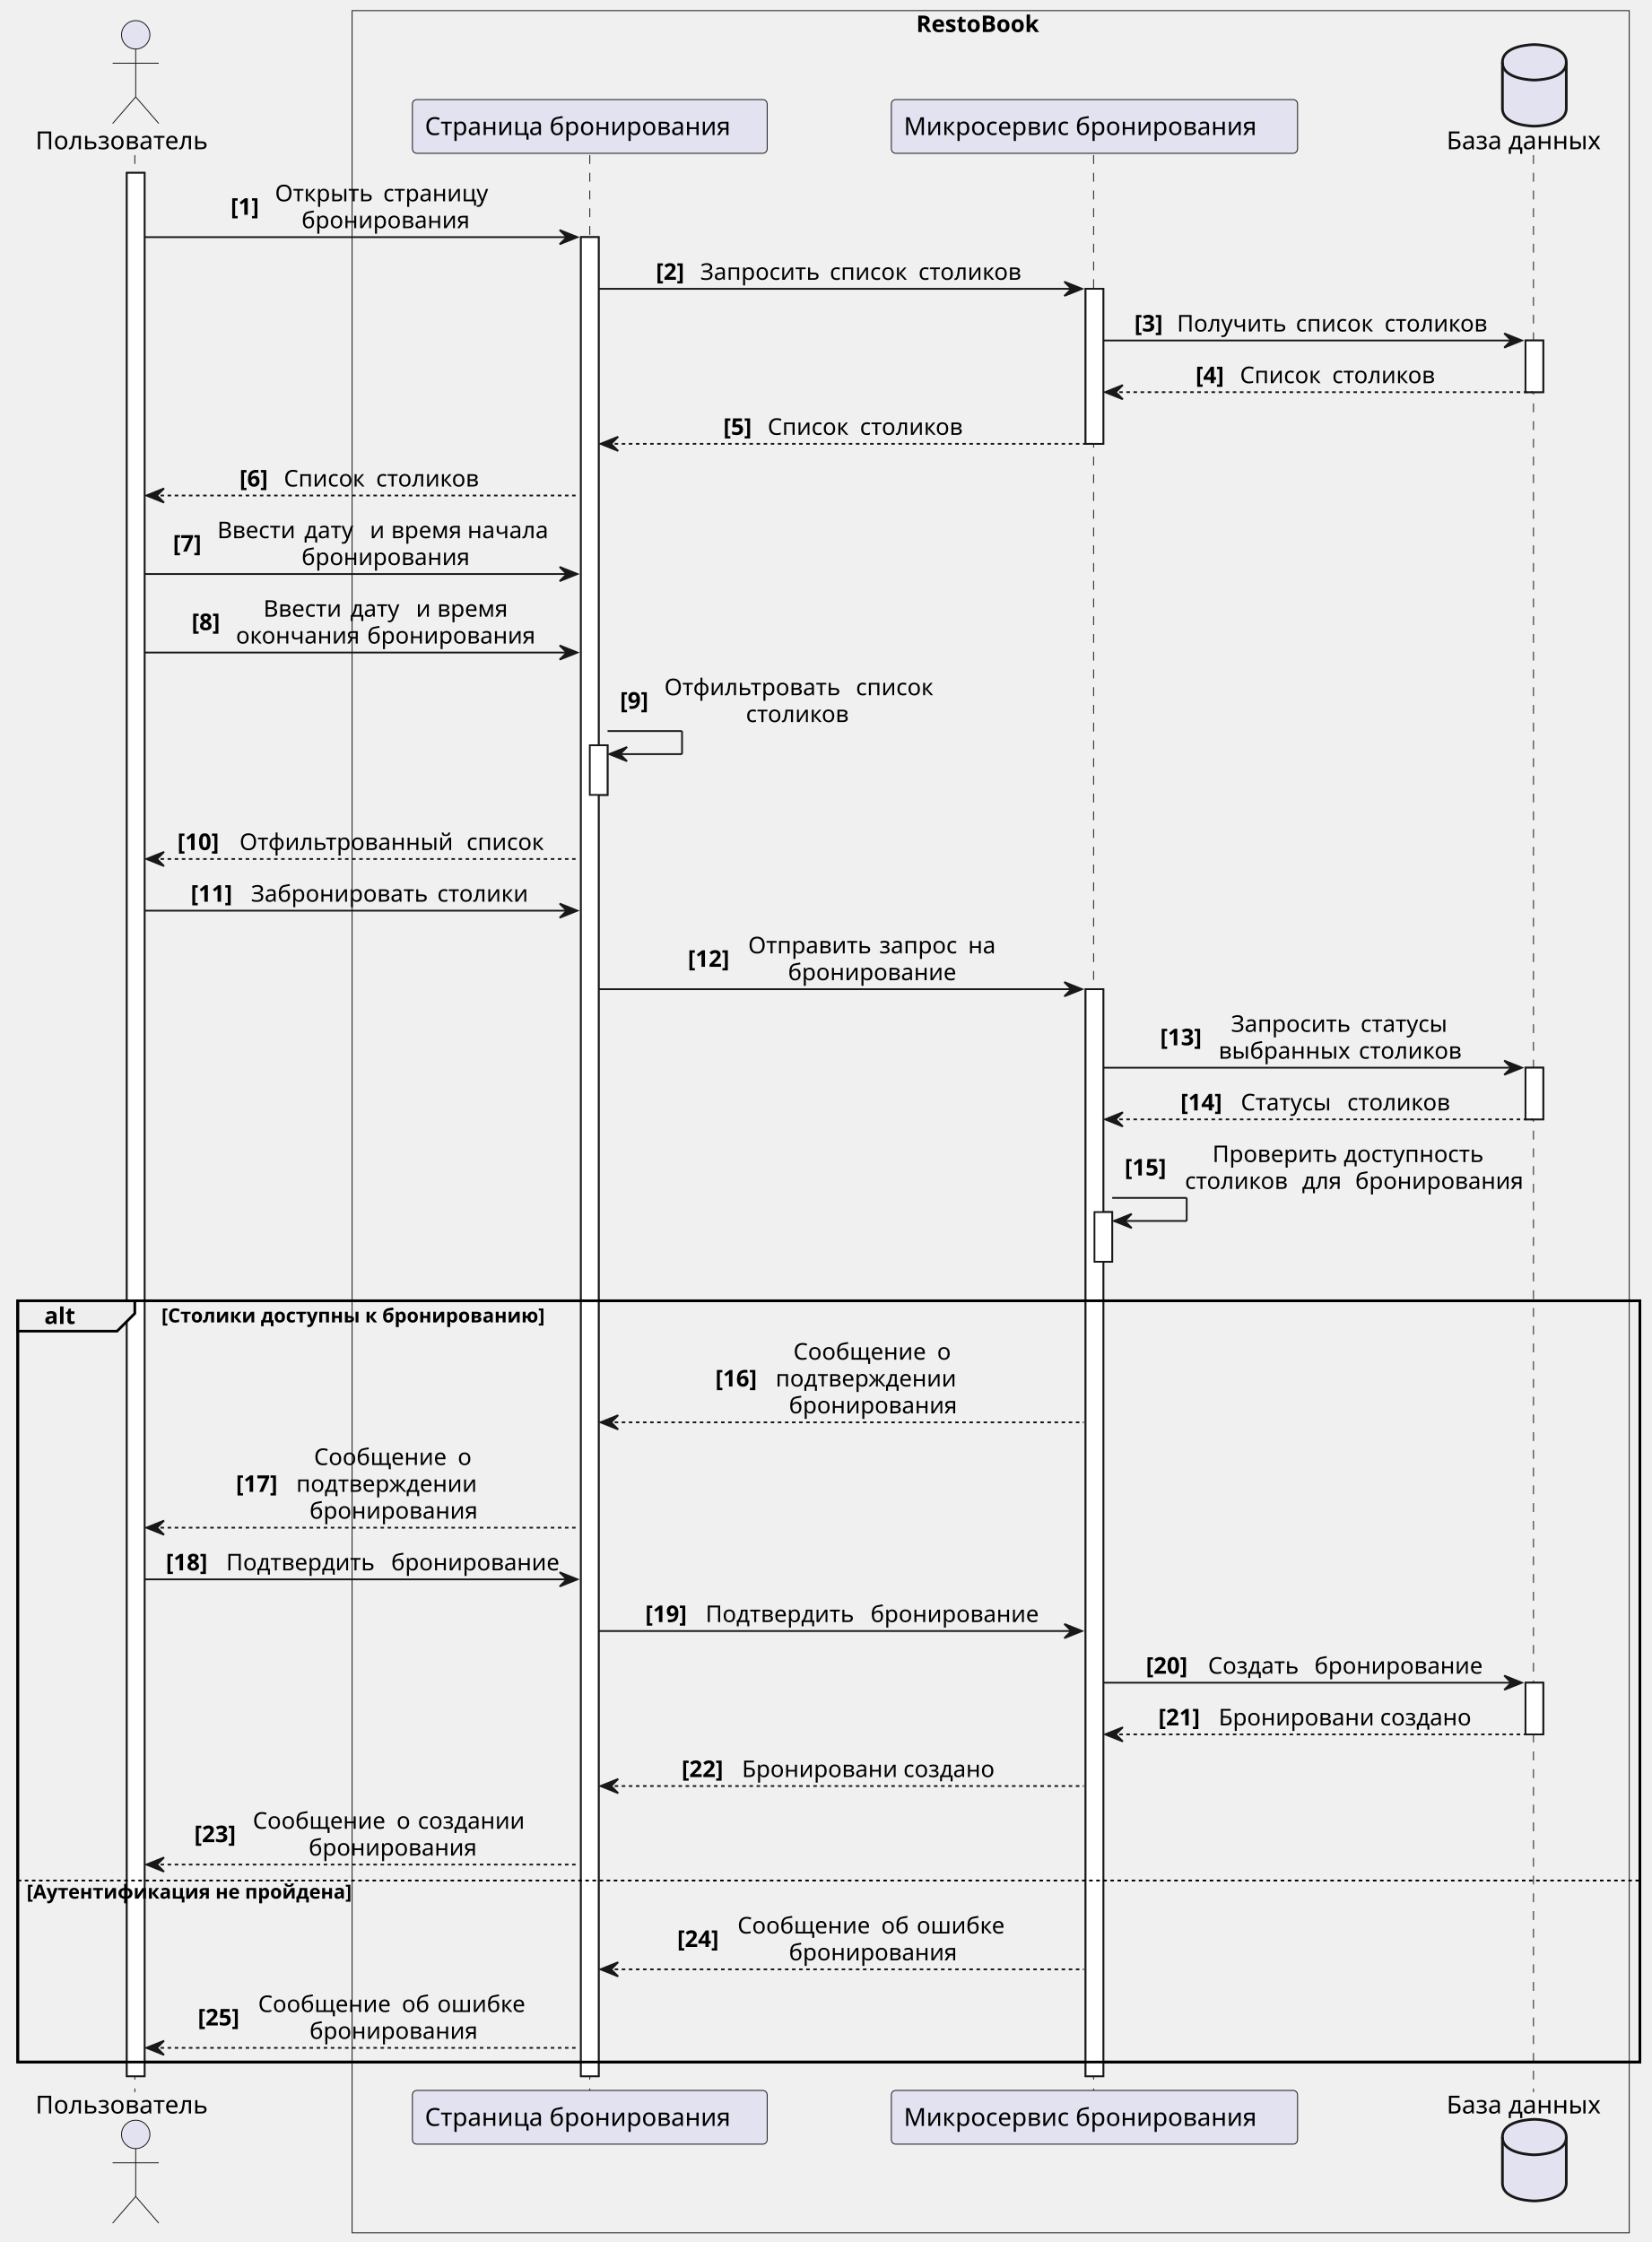
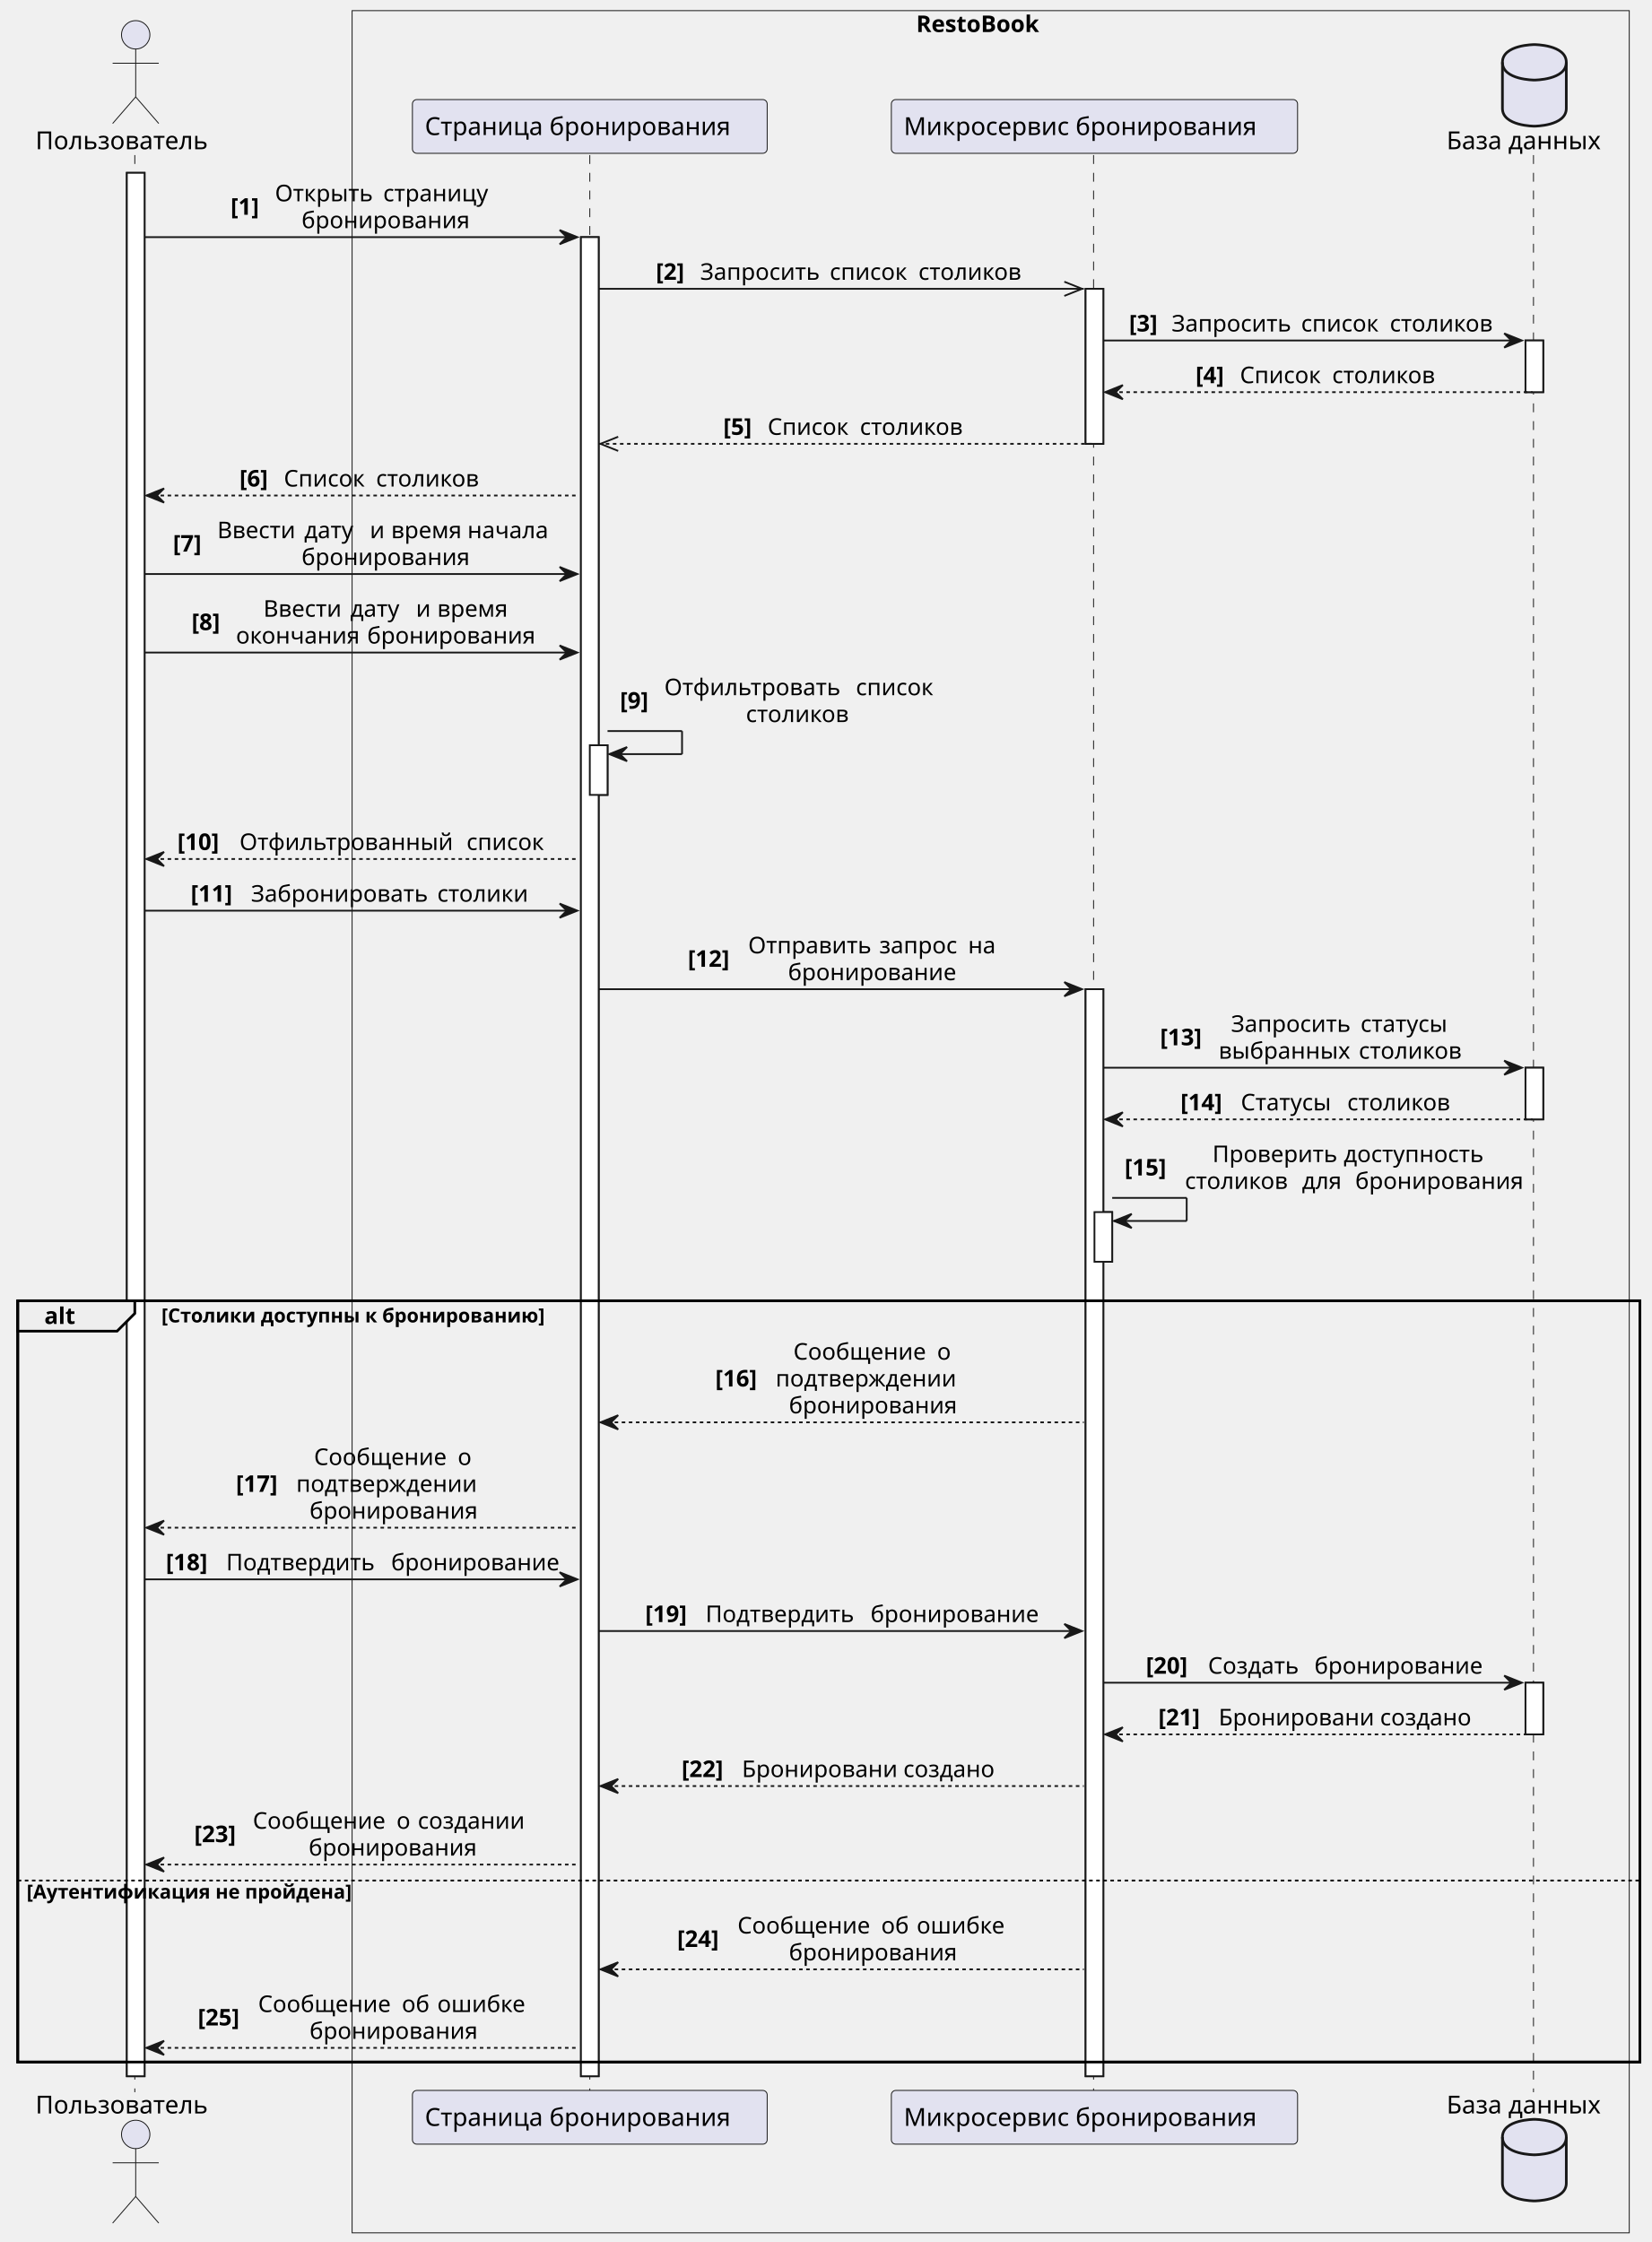
<svg xmlns="http://www.w3.org/2000/svg" contentStyleType="text/css" height="1264px" preserveAspectRatio="none" style="width:931px;height:1264px;background:#FFFFFF;" version="1.1" viewBox="0 0 931 1264" width="931px" zoomAndPan="magnify">
  <defs />
  <g>
    <rect fill="none" height="1252.844" style="stroke:#181818;stroke-width:0.5;" width="720" x="198.5" y="6" />
    <text fill="#000000" font-family="sans-serif" font-size="13" font-weight="bold" lengthAdjust="spacing" textLength="84" x="516.5" y="18.067">RestoBook</text>
    <rect fill="#FFFFFF" height="1073.117" style="stroke:#181818;stroke-width:1.0;" width="10" x="71.5" y="97.43" />
    <rect fill="#FFFFFF" height="1036.852" style="stroke:#181818;stroke-width:1.0;" width="10" x="327.5" y="133.695" />
    <rect fill="#FFFFFF" height="28" style="stroke:#181818;stroke-width:1.0;" width="10" x="332.5" y="420.156" />
    <rect fill="#FFFFFF" height="87.398" style="stroke:#181818;stroke-width:1.0;" width="10" x="612" y="162.828" />
    <rect fill="#FFFFFF" height="612.859" style="stroke:#181818;stroke-width:1.0;" width="10" x="612" y="557.688" />
    <rect fill="#FFFFFF" height="28" style="stroke:#181818;stroke-width:1.0;" width="10" x="617" y="683.352" />
    <rect fill="#FFFFFF" height="29.133" style="stroke:#181818;stroke-width:1.0;" width="10" x="860" y="191.961" />
    <rect fill="#FFFFFF" height="29.133" style="stroke:#181818;stroke-width:1.0;" width="10" x="860" y="601.953" />
    <rect fill="#FFFFFF" height="29.133" style="stroke:#181818;stroke-width:1.0;" width="10" x="860" y="948.68" />
    <rect fill="none" height="429.195" style="stroke:#000000;stroke-width:1.5;" width="914.5" x="10" y="733.352" />
    <line style="stroke:#181818;stroke-width:0.5;stroke-dasharray:5.0,5.0;" x1="76" x2="76" y1="87.43" y2="1179.547" />
    <line style="stroke:#181818;stroke-width:0.5;stroke-dasharray:5.0,5.0;" x1="332.5" x2="332.5" y1="87.43" y2="1179.547" />
    <line style="stroke:#181818;stroke-width:0.5;stroke-dasharray:5.0,5.0;" x1="616.5" x2="616.5" y1="87.43" y2="1179.547" />
    <line style="stroke:#181818;stroke-width:0.5;stroke-dasharray:5.0,5.0;" x1="864.5" x2="864.5" y1="87.43" y2="1179.547" />
    <text fill="#000000" font-family="sans-serif" font-size="14" lengthAdjust="spacing" textLength="107" x="20" y="84.128">Пользователь</text>
    <ellipse cx="76.5" cy="19.633" fill="#E2E2F0" rx="8" ry="8" style="stroke:#181818;stroke-width:0.5;" />
    <path d="M76.5,27.633 L76.5,54.633 M63.5,35.633 L89.5,35.633 M76.5,54.633 L63.5,69.633 M76.5,54.633 L89.5,69.633 " fill="none" style="stroke:#181818;stroke-width:0.5;" />
    <text fill="#000000" font-family="sans-serif" font-size="14" lengthAdjust="spacing" textLength="107" x="20" y="1191.542">Пользователь</text>
    <ellipse cx="76.5" cy="1203.344" fill="#E2E2F0" rx="8" ry="8" style="stroke:#181818;stroke-width:0.5;" />
    <path d="M76.5,1211.344 L76.5,1238.344 M63.5,1219.344 L89.5,1219.344 M76.5,1238.344 L63.5,1253.344 M76.5,1238.344 L89.5,1253.344 " fill="none" style="stroke:#181818;stroke-width:0.5;" />
    <rect fill="#E2E2F0" height="30.297" rx="2.5" ry="2.5" style="stroke:#181818;stroke-width:0.5;" width="200" x="232.5" y="56.133" />
    <text fill="#000000" font-family="sans-serif" font-size="14" lengthAdjust="spacing" textLength="186" x="239.5" y="76.128">Страница бронирования</text>
    <rect fill="#E2E2F0" height="30.297" rx="2.5" ry="2.5" style="stroke:#181818;stroke-width:0.5;" width="200" x="232.5" y="1178.547" />
    <text fill="#000000" font-family="sans-serif" font-size="14" lengthAdjust="spacing" textLength="186" x="239.5" y="1198.542">Страница бронирования</text>
    <rect fill="#E2E2F0" height="30.297" rx="2.5" ry="2.5" style="stroke:#181818;stroke-width:0.5;" width="229" x="502.5" y="56.133" />
    <text fill="#000000" font-family="sans-serif" font-size="14" lengthAdjust="spacing" textLength="215" x="509.5" y="76.128">Микросервис бронирования</text>
    <rect fill="#E2E2F0" height="30.297" rx="2.5" ry="2.5" style="stroke:#181818;stroke-width:0.5;" width="229" x="502.5" y="1178.547" />
    <text fill="#000000" font-family="sans-serif" font-size="14" lengthAdjust="spacing" textLength="215" x="509.5" y="1198.542">Микросервис бронирования</text>
    <text fill="#000000" font-family="sans-serif" font-size="14" lengthAdjust="spacing" textLength="93" x="815.5" y="84.128">База данных</text>
    <path d="M847,35.133 C847,25.133 865,25.133 865,25.133 C865,25.133 883,25.133 883,35.133 L883,61.133 C883,71.133 865,71.133 865,71.133 C865,71.133 847,71.133 847,61.133 L847,35.133 " fill="#E2E2F0" style="stroke:#181818;stroke-width:1.5;" />
    <path d="M847,35.133 C847,45.133 865,45.133 865,45.133 C865,45.133 883,45.133 883,35.133 " fill="none" style="stroke:#181818;stroke-width:1.5;" />
    <text fill="#000000" font-family="sans-serif" font-size="14" lengthAdjust="spacing" textLength="93" x="815.5" y="1191.542">База данных</text>
    <path d="M847,1204.844 C847,1194.844 865,1194.844 865,1194.844 C865,1194.844 883,1194.844 883,1204.844 L883,1230.844 C883,1240.844 865,1240.844 865,1240.844 C865,1240.844 847,1240.844 847,1230.844 L847,1204.844 " fill="#E2E2F0" style="stroke:#181818;stroke-width:1.5;" />
    <path d="M847,1204.844 C847,1214.844 865,1214.844 865,1214.844 C865,1214.844 883,1214.844 883,1204.844 " fill="none" style="stroke:#181818;stroke-width:1.5;" />
    <rect fill="#FFFFFF" height="1073.117" style="stroke:#181818;stroke-width:1.0;" width="10" x="71.5" y="97.43" />
    <rect fill="#FFFFFF" height="1036.852" style="stroke:#181818;stroke-width:1.0;" width="10" x="327.5" y="133.695" />
    <rect fill="#FFFFFF" height="28" style="stroke:#181818;stroke-width:1.0;" width="10" x="332.5" y="420.156" />
    <rect fill="#FFFFFF" height="87.398" style="stroke:#181818;stroke-width:1.0;" width="10" x="612" y="162.828" />
    <rect fill="#FFFFFF" height="612.859" style="stroke:#181818;stroke-width:1.0;" width="10" x="612" y="557.688" />
    <rect fill="#FFFFFF" height="28" style="stroke:#181818;stroke-width:1.0;" width="10" x="617" y="683.352" />
    <rect fill="#FFFFFF" height="29.133" style="stroke:#181818;stroke-width:1.0;" width="10" x="860" y="191.961" />
    <rect fill="#FFFFFF" height="29.133" style="stroke:#181818;stroke-width:1.0;" width="10" x="860" y="601.953" />
    <rect fill="#FFFFFF" height="29.133" style="stroke:#181818;stroke-width:1.0;" width="10" x="860" y="948.68" />
    <polygon fill="#181818" points="315.5,129.695,325.5,133.695,315.5,137.695,319.5,133.695" style="stroke:#181818;stroke-width:1.0;" />
    <line style="stroke:#181818;stroke-width:1.0;" x1="81.5" x2="321.5" y1="133.695" y2="133.695" />
    <text fill="#000000" font-family="sans-serif" font-size="13" font-weight="bold" lengthAdjust="spacing" textLength="21" x="130" y="121.063">[1]</text>
    <text fill="#000000" font-family="sans-serif" font-size="13" lengthAdjust="spacing" textLength="57" x="155" y="113.497">Открыть</text>
    <text fill="#000000" font-family="sans-serif" font-size="13" lengthAdjust="spacing" textLength="4" x="212" y="113.497"> </text>
    <text fill="#000000" font-family="sans-serif" font-size="13" lengthAdjust="spacing" textLength="63" x="216" y="113.497">страницу</text>
    <text fill="#000000" font-family="sans-serif" font-size="13" lengthAdjust="spacing" textLength="94" x="170" y="128.629">бронирования</text>
-     <polygon fill="#181818" points="600,158.828,610,162.828,600,166.828,604,162.828" style="stroke:#181818;stroke-width:1.0;" />
-     <line style="stroke:#181818;stroke-width:1.0;" x1="337.5" x2="606" y1="162.828" y2="162.828" />
+     <line style="stroke:#181818;stroke-width:1.0;" x1="610" x2="600" y1="162.828" y2="158.828" />
+     <line style="stroke:#181818;stroke-width:1.0;" x1="610" x2="600" y1="162.828" y2="166.828" />
+     <line style="stroke:#181818;stroke-width:1.0;" x1="337.5" x2="611" y1="162.828" y2="162.828" />
    <text fill="#000000" font-family="sans-serif" font-size="13" font-weight="bold" lengthAdjust="spacing" textLength="21" x="369.75" y="157.762">[2]</text>
    <text fill="#000000" font-family="sans-serif" font-size="13" lengthAdjust="spacing" textLength="69" x="394.75" y="157.762">Запросить</text>
    <text fill="#000000" font-family="sans-serif" font-size="13" lengthAdjust="spacing" textLength="4" x="463.75" y="157.762"> </text>
    <text fill="#000000" font-family="sans-serif" font-size="13" lengthAdjust="spacing" textLength="46" x="467.75" y="157.762">список</text>
    <text fill="#000000" font-family="sans-serif" font-size="13" lengthAdjust="spacing" textLength="4" x="513.75" y="157.762"> </text>
    <text fill="#000000" font-family="sans-serif" font-size="13" lengthAdjust="spacing" textLength="62" x="517.75" y="157.762">столиков</text>
    <polygon fill="#181818" points="848,187.961,858,191.961,848,195.961,852,191.961" style="stroke:#181818;stroke-width:1.0;" />
    <line style="stroke:#181818;stroke-width:1.0;" x1="622" x2="854" y1="191.961" y2="191.961" />
-     <text fill="#000000" font-family="sans-serif" font-size="13" font-weight="bold" lengthAdjust="spacing" textLength="20" x="639.5" y="186.895">[3]</text>
-     <text fill="#000000" font-family="sans-serif" font-size="13" lengthAdjust="spacing" textLength="63" x="663.5" y="186.895">Получить</text>
-     <text fill="#000000" font-family="sans-serif" font-size="13" lengthAdjust="spacing" textLength="4" x="726.5" y="186.895"> </text>
-     <text fill="#000000" font-family="sans-serif" font-size="13" lengthAdjust="spacing" textLength="46" x="730.5" y="186.895">список</text>
-     <text fill="#000000" font-family="sans-serif" font-size="13" lengthAdjust="spacing" textLength="4" x="776.5" y="186.895"> </text>
-     <text fill="#000000" font-family="sans-serif" font-size="13" lengthAdjust="spacing" textLength="62" x="780.5" y="186.895">столиков</text>
+     <text fill="#000000" font-family="sans-serif" font-size="13" font-weight="bold" lengthAdjust="spacing" textLength="20" x="636.5" y="186.895">[3]</text>
+     <text fill="#000000" font-family="sans-serif" font-size="13" lengthAdjust="spacing" textLength="69" x="660.5" y="186.895">Запросить</text>
+     <text fill="#000000" font-family="sans-serif" font-size="13" lengthAdjust="spacing" textLength="4" x="729.5" y="186.895"> </text>
+     <text fill="#000000" font-family="sans-serif" font-size="13" lengthAdjust="spacing" textLength="46" x="733.5" y="186.895">список</text>
+     <text fill="#000000" font-family="sans-serif" font-size="13" lengthAdjust="spacing" textLength="4" x="779.5" y="186.895"> </text>
+     <text fill="#000000" font-family="sans-serif" font-size="13" lengthAdjust="spacing" textLength="62" x="783.5" y="186.895">столиков</text>
    <polygon fill="#181818" points="633,217.094,623,221.094,633,225.094,629,221.094" style="stroke:#181818;stroke-width:1.0;" />
    <line style="stroke:#181818;stroke-width:1.0;stroke-dasharray:2.0,2.0;" x1="627" x2="864" y1="221.094" y2="221.094" />
    <text fill="#000000" font-family="sans-serif" font-size="13" font-weight="bold" lengthAdjust="spacing" textLength="21" x="674" y="216.028">[4]</text>
    <text fill="#000000" font-family="sans-serif" font-size="13" lengthAdjust="spacing" textLength="48" x="699" y="216.028">Список</text>
    <text fill="#000000" font-family="sans-serif" font-size="13" lengthAdjust="spacing" textLength="4" x="747" y="216.028"> </text>
    <text fill="#000000" font-family="sans-serif" font-size="13" lengthAdjust="spacing" textLength="62" x="751" y="216.028">столиков</text>
-     <polygon fill="#181818" points="348.5,246.227,338.5,250.227,348.5,254.227,344.5,250.227" style="stroke:#181818;stroke-width:1.0;" />
-     <line style="stroke:#181818;stroke-width:1.0;stroke-dasharray:2.0,2.0;" x1="342.5" x2="616" y1="250.227" y2="250.227" />
+     <line style="stroke:#181818;stroke-width:1.0;" x1="338.5" x2="348.5" y1="250.227" y2="246.227" />
+     <line style="stroke:#181818;stroke-width:1.0;" x1="338.5" x2="348.5" y1="250.227" y2="254.227" />
+     <line style="stroke:#181818;stroke-width:1.0;stroke-dasharray:2.0,2.0;" x1="337.5" x2="616" y1="250.227" y2="250.227" />
    <text fill="#000000" font-family="sans-serif" font-size="13" font-weight="bold" lengthAdjust="spacing" textLength="21" x="407.75" y="245.161">[5]</text>
    <text fill="#000000" font-family="sans-serif" font-size="13" lengthAdjust="spacing" textLength="48" x="432.75" y="245.161">Список</text>
    <text fill="#000000" font-family="sans-serif" font-size="13" lengthAdjust="spacing" textLength="4" x="480.75" y="245.161"> </text>
    <text fill="#000000" font-family="sans-serif" font-size="13" lengthAdjust="spacing" textLength="62" x="484.75" y="245.161">столиков</text>
    <polygon fill="#181818" points="92.5,275.359,82.5,279.359,92.5,283.359,88.5,279.359" style="stroke:#181818;stroke-width:1.0;" />
    <line style="stroke:#181818;stroke-width:1.0;stroke-dasharray:2.0,2.0;" x1="86.5" x2="326.5" y1="279.359" y2="279.359" />
    <text fill="#000000" font-family="sans-serif" font-size="13" font-weight="bold" lengthAdjust="spacing" textLength="21" x="135" y="274.293">[6]</text>
    <text fill="#000000" font-family="sans-serif" font-size="13" lengthAdjust="spacing" textLength="48" x="160" y="274.293">Список</text>
    <text fill="#000000" font-family="sans-serif" font-size="13" lengthAdjust="spacing" textLength="4" x="208" y="274.293"> </text>
    <text fill="#000000" font-family="sans-serif" font-size="13" lengthAdjust="spacing" textLength="62" x="212" y="274.293">столиков</text>
    <polygon fill="#181818" points="315.5,319.625,325.5,323.625,315.5,327.625,319.5,323.625" style="stroke:#181818;stroke-width:1.0;" />
    <line style="stroke:#181818;stroke-width:1.0;" x1="81.5" x2="321.5" y1="323.625" y2="323.625" />
    <text fill="#000000" font-family="sans-serif" font-size="13" font-weight="bold" lengthAdjust="spacing" textLength="21" x="97.5" y="310.993">[7]</text>
    <text fill="#000000" font-family="sans-serif" font-size="13" lengthAdjust="spacing" textLength="45" x="122.5" y="303.426">Ввести</text>
    <text fill="#000000" font-family="sans-serif" font-size="13" lengthAdjust="spacing" textLength="4" x="167.5" y="303.426"> </text>
    <text fill="#000000" font-family="sans-serif" font-size="13" lengthAdjust="spacing" textLength="33" x="171.5" y="303.426">дату</text>
    <text fill="#000000" font-family="sans-serif" font-size="13" lengthAdjust="spacing" textLength="4" x="204.5" y="303.426"> </text>
    <text fill="#000000" font-family="sans-serif" font-size="13" lengthAdjust="spacing" textLength="8" x="208.5" y="303.426">и</text>
    <text fill="#000000" font-family="sans-serif" font-size="13" lengthAdjust="spacing" textLength="4" x="216.5" y="303.426"> </text>
    <text fill="#000000" font-family="sans-serif" font-size="13" lengthAdjust="spacing" textLength="39" x="220.5" y="303.426">время</text>
    <text fill="#000000" font-family="sans-serif" font-size="13" lengthAdjust="spacing" textLength="4" x="259.5" y="303.426"> </text>
    <text fill="#000000" font-family="sans-serif" font-size="13" lengthAdjust="spacing" textLength="48" x="263.5" y="303.426">начала</text>
    <text fill="#000000" font-family="sans-serif" font-size="13" lengthAdjust="spacing" textLength="94" x="170" y="318.559">бронирования</text>
    <polygon fill="#181818" points="315.5,363.891,325.5,367.891,315.5,371.891,319.5,367.891" style="stroke:#181818;stroke-width:1.0;" />
    <line style="stroke:#181818;stroke-width:1.0;" x1="81.5" x2="321.5" y1="367.891" y2="367.891" />
    <text fill="#000000" font-family="sans-serif" font-size="13" font-weight="bold" lengthAdjust="spacing" textLength="21" x="108" y="355.258">[8]</text>
    <text fill="#000000" font-family="sans-serif" font-size="13" lengthAdjust="spacing" textLength="45" x="148.5" y="347.692">Ввести</text>
    <text fill="#000000" font-family="sans-serif" font-size="13" lengthAdjust="spacing" textLength="4" x="193.5" y="347.692"> </text>
    <text fill="#000000" font-family="sans-serif" font-size="13" lengthAdjust="spacing" textLength="33" x="197.5" y="347.692">дату</text>
    <text fill="#000000" font-family="sans-serif" font-size="13" lengthAdjust="spacing" textLength="4" x="230.5" y="347.692"> </text>
    <text fill="#000000" font-family="sans-serif" font-size="13" lengthAdjust="spacing" textLength="8" x="234.5" y="347.692">и</text>
    <text fill="#000000" font-family="sans-serif" font-size="13" lengthAdjust="spacing" textLength="4" x="242.5" y="347.692"> </text>
    <text fill="#000000" font-family="sans-serif" font-size="13" lengthAdjust="spacing" textLength="39" x="246.5" y="347.692">время</text>
    <text fill="#000000" font-family="sans-serif" font-size="13" lengthAdjust="spacing" textLength="70" x="133" y="362.825">окончания</text>
    <text fill="#000000" font-family="sans-serif" font-size="13" lengthAdjust="spacing" textLength="4" x="203" y="362.825"> </text>
    <text fill="#000000" font-family="sans-serif" font-size="13" lengthAdjust="spacing" textLength="94" x="207" y="362.825">бронирования</text>
    <line style="stroke:#181818;stroke-width:1.0;" x1="342.5" x2="384.5" y1="412.156" y2="412.156" />
    <line style="stroke:#181818;stroke-width:1.0;" x1="384.5" x2="384.5" y1="412.156" y2="425.156" />
    <line style="stroke:#181818;stroke-width:1.0;" x1="343.5" x2="384.5" y1="425.156" y2="425.156" />
    <polygon fill="#181818" points="353.5,421.156,343.5,425.156,353.5,429.156,349.5,425.156" style="stroke:#181818;stroke-width:1.0;" />
    <text fill="#000000" font-family="sans-serif" font-size="13" font-weight="bold" lengthAdjust="spacing" textLength="21" x="349.5" y="399.524">[9]</text>
    <text fill="#000000" font-family="sans-serif" font-size="13" lengthAdjust="spacing" textLength="104" x="374.5" y="391.957">Отфильтровать</text>
    <text fill="#000000" font-family="sans-serif" font-size="13" lengthAdjust="spacing" textLength="4" x="478.5" y="391.957"> </text>
    <text fill="#000000" font-family="sans-serif" font-size="13" lengthAdjust="spacing" textLength="46" x="482.5" y="391.957">список</text>
    <text fill="#000000" font-family="sans-serif" font-size="13" lengthAdjust="spacing" textLength="62" x="420.5" y="407.09">столиков</text>
    <polygon fill="#181818" points="92.5,480.289,82.5,484.289,92.5,488.289,88.5,484.289" style="stroke:#181818;stroke-width:1.0;" />
    <line style="stroke:#181818;stroke-width:1.0;stroke-dasharray:2.0,2.0;" x1="86.5" x2="326.5" y1="484.289" y2="484.289" />
    <text fill="#000000" font-family="sans-serif" font-size="13" font-weight="bold" lengthAdjust="spacing" textLength="31" x="100" y="479.223">[10]</text>
    <text fill="#000000" font-family="sans-serif" font-size="13" lengthAdjust="spacing" textLength="124" x="135" y="479.223">Отфильтрованный</text>
    <text fill="#000000" font-family="sans-serif" font-size="13" lengthAdjust="spacing" textLength="4" x="259" y="479.223"> </text>
    <text fill="#000000" font-family="sans-serif" font-size="13" lengthAdjust="spacing" textLength="46" x="263" y="479.223">список</text>
    <polygon fill="#181818" points="315.5,509.422,325.5,513.422,315.5,517.422,319.5,513.422" style="stroke:#181818;stroke-width:1.0;" />
    <line style="stroke:#181818;stroke-width:1.0;" x1="81.5" x2="321.5" y1="513.422" y2="513.422" />
    <text fill="#000000" font-family="sans-serif" font-size="13" font-weight="bold" lengthAdjust="spacing" textLength="30" x="107.5" y="508.356">[11]</text>
    <text fill="#000000" font-family="sans-serif" font-size="13" lengthAdjust="spacing" textLength="101" x="141.5" y="508.356">Забронировать</text>
    <text fill="#000000" font-family="sans-serif" font-size="13" lengthAdjust="spacing" textLength="4" x="242.5" y="508.356"> </text>
    <text fill="#000000" font-family="sans-serif" font-size="13" lengthAdjust="spacing" textLength="55" x="246.5" y="508.356">столики</text>
    <polygon fill="#181818" points="600,553.688,610,557.688,600,561.688,604,557.688" style="stroke:#181818;stroke-width:1.0;" />
    <line style="stroke:#181818;stroke-width:1.0;" x1="337.5" x2="606" y1="557.688" y2="557.688" />
    <text fill="#000000" font-family="sans-serif" font-size="13" font-weight="bold" lengthAdjust="spacing" textLength="30" x="387.75" y="545.055">[12]</text>
    <text fill="#000000" font-family="sans-serif" font-size="13" lengthAdjust="spacing" textLength="70" x="421.75" y="537.489">Отправить</text>
    <text fill="#000000" font-family="sans-serif" font-size="13" lengthAdjust="spacing" textLength="4" x="491.75" y="537.489"> </text>
    <text fill="#000000" font-family="sans-serif" font-size="13" lengthAdjust="spacing" textLength="46" x="495.75" y="537.489">запрос</text>
    <text fill="#000000" font-family="sans-serif" font-size="13" lengthAdjust="spacing" textLength="4" x="541.75" y="537.489"> </text>
    <text fill="#000000" font-family="sans-serif" font-size="13" lengthAdjust="spacing" textLength="16" x="545.75" y="537.489">на</text>
    <text fill="#000000" font-family="sans-serif" font-size="13" lengthAdjust="spacing" textLength="95" x="444.25" y="552.622">бронирование</text>
    <polygon fill="#181818" points="848,597.953,858,601.953,848,605.953,852,601.953" style="stroke:#181818;stroke-width:1.0;" />
    <line style="stroke:#181818;stroke-width:1.0;" x1="622" x2="854" y1="601.953" y2="601.953" />
    <text fill="#000000" font-family="sans-serif" font-size="13" font-weight="bold" lengthAdjust="spacing" textLength="29" x="654" y="589.321">[13]</text>
    <text fill="#000000" font-family="sans-serif" font-size="13" lengthAdjust="spacing" textLength="69" x="694" y="581.754">Запросить</text>
    <text fill="#000000" font-family="sans-serif" font-size="13" lengthAdjust="spacing" textLength="4" x="763" y="581.754"> </text>
    <text fill="#000000" font-family="sans-serif" font-size="13" lengthAdjust="spacing" textLength="54" x="767" y="581.754">статусы</text>
    <text fill="#000000" font-family="sans-serif" font-size="13" lengthAdjust="spacing" textLength="75" x="687" y="596.887">выбранных</text>
    <text fill="#000000" font-family="sans-serif" font-size="13" lengthAdjust="spacing" textLength="4" x="762" y="596.887"> </text>
    <text fill="#000000" font-family="sans-serif" font-size="13" lengthAdjust="spacing" textLength="62" x="766" y="596.887">столиков</text>
    <polygon fill="#181818" points="633,627.086,623,631.086,633,635.086,629,631.086" style="stroke:#181818;stroke-width:1.0;" />
    <line style="stroke:#181818;stroke-width:1.0;stroke-dasharray:2.0,2.0;" x1="627" x2="864" y1="631.086" y2="631.086" />
    <text fill="#000000" font-family="sans-serif" font-size="13" font-weight="bold" lengthAdjust="spacing" textLength="30" x="665.5" y="626.02">[14]</text>
    <text fill="#000000" font-family="sans-serif" font-size="13" lengthAdjust="spacing" textLength="56" x="699.5" y="626.02">Статусы</text>
    <text fill="#000000" font-family="sans-serif" font-size="13" lengthAdjust="spacing" textLength="4" x="755.5" y="626.02"> </text>
    <text fill="#000000" font-family="sans-serif" font-size="13" lengthAdjust="spacing" textLength="62" x="759.5" y="626.02">столиков</text>
    <line style="stroke:#181818;stroke-width:1.0;" x1="627" x2="669" y1="675.352" y2="675.352" />
    <line style="stroke:#181818;stroke-width:1.0;" x1="669" x2="669" y1="675.352" y2="688.352" />
    <line style="stroke:#181818;stroke-width:1.0;" x1="628" x2="669" y1="688.352" y2="688.352" />
    <polygon fill="#181818" points="638,684.352,628,688.352,638,692.352,634,688.352" style="stroke:#181818;stroke-width:1.0;" />
    <text fill="#000000" font-family="sans-serif" font-size="13" font-weight="bold" lengthAdjust="spacing" textLength="30" x="634" y="662.719">[15]</text>
    <text fill="#000000" font-family="sans-serif" font-size="13" lengthAdjust="spacing" textLength="70" x="683.5" y="655.153">Проверить</text>
    <text fill="#000000" font-family="sans-serif" font-size="13" lengthAdjust="spacing" textLength="4" x="753.5" y="655.153"> </text>
    <text fill="#000000" font-family="sans-serif" font-size="13" lengthAdjust="spacing" textLength="85" x="757.5" y="655.153">доступность</text>
    <text fill="#000000" font-family="sans-serif" font-size="13" lengthAdjust="spacing" textLength="62" x="668" y="670.286">столиков</text>
    <text fill="#000000" font-family="sans-serif" font-size="13" lengthAdjust="spacing" textLength="4" x="730" y="670.286"> </text>
    <text fill="#000000" font-family="sans-serif" font-size="13" lengthAdjust="spacing" textLength="26" x="734" y="670.286">для</text>
    <text fill="#000000" font-family="sans-serif" font-size="13" lengthAdjust="spacing" textLength="4" x="760" y="670.286"> </text>
    <text fill="#000000" font-family="sans-serif" font-size="13" lengthAdjust="spacing" textLength="94" x="764" y="670.286">бронирования</text>
    <path d="M10,733.352 L76,733.352 L76,740.484 L66,750.484 L10,750.484 L10,733.352 " fill="#EEEEEE" style="stroke:#000000;stroke-width:1.5;" />
    <rect fill="none" height="429.195" style="stroke:#000000;stroke-width:1.5;" width="914.5" x="10" y="733.352" />
    <text fill="#000000" font-family="sans-serif" font-size="13" font-weight="bold" lengthAdjust="spacing" textLength="21" x="25" y="746.418">alt</text>
    <text fill="#000000" font-family="sans-serif" font-size="11" font-weight="bold" lengthAdjust="spacing" textLength="255" x="91" y="745.562">[Столики доступны к бронированию]</text>
    <polygon fill="#181818" points="348.5,797.883,338.5,801.883,348.5,805.883,344.5,801.883" style="stroke:#181818;stroke-width:1.0;" />
    <line style="stroke:#181818;stroke-width:1.0;stroke-dasharray:2.0,2.0;" x1="342.5" x2="611" y1="801.883" y2="801.883" />
    <text fill="#000000" font-family="sans-serif" font-size="13" font-weight="bold" lengthAdjust="spacing" textLength="30" x="403.25" y="781.684">[16]</text>
    <text fill="#000000" font-family="sans-serif" font-size="13" lengthAdjust="spacing" textLength="77" x="447.25" y="766.551">Сообщение</text>
    <text fill="#000000" font-family="sans-serif" font-size="13" lengthAdjust="spacing" textLength="4" x="524.25" y="766.551"> </text>
    <text fill="#000000" font-family="sans-serif" font-size="13" lengthAdjust="spacing" textLength="8" x="528.25" y="766.551">о</text>
    <text fill="#000000" font-family="sans-serif" font-size="13" lengthAdjust="spacing" textLength="109" x="437.25" y="781.684">подтверждении</text>
    <text fill="#000000" font-family="sans-serif" font-size="13" lengthAdjust="spacing" textLength="94" x="444.75" y="796.817">бронирования</text>
    <polygon fill="#181818" points="92.5,857.281,82.5,861.281,92.5,865.281,88.5,861.281" style="stroke:#181818;stroke-width:1.0;" />
    <line style="stroke:#181818;stroke-width:1.0;stroke-dasharray:2.0,2.0;" x1="86.5" x2="326.5" y1="861.281" y2="861.281" />
    <text fill="#000000" font-family="sans-serif" font-size="13" font-weight="bold" lengthAdjust="spacing" textLength="30" x="133" y="841.082">[17]</text>
    <text fill="#000000" font-family="sans-serif" font-size="13" lengthAdjust="spacing" textLength="77" x="177" y="825.95">Сообщение</text>
    <text fill="#000000" font-family="sans-serif" font-size="13" lengthAdjust="spacing" textLength="4" x="254" y="825.95"> </text>
    <text fill="#000000" font-family="sans-serif" font-size="13" lengthAdjust="spacing" textLength="8" x="258" y="825.95">о</text>
    <text fill="#000000" font-family="sans-serif" font-size="13" lengthAdjust="spacing" textLength="109" x="167" y="841.082">подтверждении</text>
    <text fill="#000000" font-family="sans-serif" font-size="13" lengthAdjust="spacing" textLength="94" x="174.5" y="856.215">бронирования</text>
    <polygon fill="#181818" points="315.5,886.414,325.5,890.414,315.5,894.414,319.5,890.414" style="stroke:#181818;stroke-width:1.0;" />
    <line style="stroke:#181818;stroke-width:1.0;" x1="81.5" x2="321.5" y1="890.414" y2="890.414" />
    <text fill="#000000" font-family="sans-serif" font-size="13" font-weight="bold" lengthAdjust="spacing" textLength="30" x="93.5" y="885.348">[18]</text>
    <text fill="#000000" font-family="sans-serif" font-size="13" lengthAdjust="spacing" textLength="89" x="127.5" y="885.348">Подтвердить</text>
    <text fill="#000000" font-family="sans-serif" font-size="13" lengthAdjust="spacing" textLength="4" x="216.5" y="885.348"> </text>
    <text fill="#000000" font-family="sans-serif" font-size="13" lengthAdjust="spacing" textLength="95" x="220.5" y="885.348">бронирование</text>
    <polygon fill="#181818" points="600,915.547,610,919.547,600,923.547,604,919.547" style="stroke:#181818;stroke-width:1.0;" />
    <line style="stroke:#181818;stroke-width:1.0;" x1="337.5" x2="606" y1="919.547" y2="919.547" />
    <text fill="#000000" font-family="sans-serif" font-size="13" font-weight="bold" lengthAdjust="spacing" textLength="30" x="363.75" y="914.481">[19]</text>
    <text fill="#000000" font-family="sans-serif" font-size="13" lengthAdjust="spacing" textLength="89" x="397.75" y="914.481">Подтвердить</text>
    <text fill="#000000" font-family="sans-serif" font-size="13" lengthAdjust="spacing" textLength="4" x="486.75" y="914.481"> </text>
    <text fill="#000000" font-family="sans-serif" font-size="13" lengthAdjust="spacing" textLength="95" x="490.75" y="914.481">бронирование</text>
    <polygon fill="#181818" points="848,944.68,858,948.68,848,952.68,852,948.68" style="stroke:#181818;stroke-width:1.0;" />
    <line style="stroke:#181818;stroke-width:1.0;" x1="622" x2="854" y1="948.68" y2="948.68" />
    <text fill="#000000" font-family="sans-serif" font-size="13" font-weight="bold" lengthAdjust="spacing" textLength="31" x="646" y="943.614">[20]</text>
    <text fill="#000000" font-family="sans-serif" font-size="13" lengthAdjust="spacing" textLength="56" x="681" y="943.614">Создать</text>
    <text fill="#000000" font-family="sans-serif" font-size="13" lengthAdjust="spacing" textLength="4" x="737" y="943.614"> </text>
    <text fill="#000000" font-family="sans-serif" font-size="13" lengthAdjust="spacing" textLength="95" x="741" y="943.614">бронирование</text>
    <polygon fill="#181818" points="633,973.812,623,977.812,633,981.812,629,977.812" style="stroke:#181818;stroke-width:1.0;" />
    <line style="stroke:#181818;stroke-width:1.0;stroke-dasharray:2.0,2.0;" x1="627" x2="864" y1="977.812" y2="977.812" />
    <text fill="#000000" font-family="sans-serif" font-size="13" font-weight="bold" lengthAdjust="spacing" textLength="30" x="653" y="972.747">[21]</text>
    <text fill="#000000" font-family="sans-serif" font-size="13" lengthAdjust="spacing" textLength="87" x="687" y="972.747">Бронировани</text>
    <text fill="#000000" font-family="sans-serif" font-size="13" lengthAdjust="spacing" textLength="4" x="774" y="972.747"> </text>
    <text fill="#000000" font-family="sans-serif" font-size="13" lengthAdjust="spacing" textLength="56" x="778" y="972.747">создано</text>
    <polygon fill="#181818" points="348.5,1002.945,338.5,1006.945,348.5,1010.945,344.5,1006.945" style="stroke:#181818;stroke-width:1.0;" />
    <line style="stroke:#181818;stroke-width:1.0;stroke-dasharray:2.0,2.0;" x1="342.5" x2="611" y1="1006.945" y2="1006.945" />
    <text fill="#000000" font-family="sans-serif" font-size="13" font-weight="bold" lengthAdjust="spacing" textLength="30" x="384.25" y="1001.879">[22]</text>
    <text fill="#000000" font-family="sans-serif" font-size="13" lengthAdjust="spacing" textLength="87" x="418.25" y="1001.879">Бронировани</text>
    <text fill="#000000" font-family="sans-serif" font-size="13" lengthAdjust="spacing" textLength="4" x="505.25" y="1001.879"> </text>
    <text fill="#000000" font-family="sans-serif" font-size="13" lengthAdjust="spacing" textLength="56" x="509.25" y="1001.879">создано</text>
    <polygon fill="#181818" points="92.5,1047.211,82.5,1051.211,92.5,1055.211,88.5,1051.211" style="stroke:#181818;stroke-width:1.0;" />
    <line style="stroke:#181818;stroke-width:1.0;stroke-dasharray:2.0,2.0;" x1="86.5" x2="326.5" y1="1051.211" y2="1051.211" />
    <text fill="#000000" font-family="sans-serif" font-size="13" font-weight="bold" lengthAdjust="spacing" textLength="29" x="109.5" y="1038.579">[23]</text>
    <text fill="#000000" font-family="sans-serif" font-size="13" lengthAdjust="spacing" textLength="77" x="142.5" y="1031.012">Сообщение</text>
    <text fill="#000000" font-family="sans-serif" font-size="13" lengthAdjust="spacing" textLength="4" x="219.5" y="1031.012"> </text>
    <text fill="#000000" font-family="sans-serif" font-size="13" lengthAdjust="spacing" textLength="8" x="223.5" y="1031.012">о</text>
    <text fill="#000000" font-family="sans-serif" font-size="13" lengthAdjust="spacing" textLength="4" x="231.5" y="1031.012"> </text>
    <text fill="#000000" font-family="sans-serif" font-size="13" lengthAdjust="spacing" textLength="64" x="235.5" y="1031.012">создании</text>
    <text fill="#000000" font-family="sans-serif" font-size="13" lengthAdjust="spacing" textLength="94" x="174" y="1046.145">бронирования</text>
    <line style="stroke:#000000;stroke-width:1.0;stroke-dasharray:2.0,2.0;" x1="10" x2="924.5" y1="1060.211" y2="1060.211" />
    <text fill="#000000" font-family="sans-serif" font-size="11" font-weight="bold" lengthAdjust="spacing" textLength="215" x="15" y="1070.421">[Аутентификация не пройдена]</text>
    <polygon fill="#181818" points="348.5,1106.281,338.5,1110.281,348.5,1114.281,344.5,1110.281" style="stroke:#181818;stroke-width:1.0;" />
    <line style="stroke:#181818;stroke-width:1.0;stroke-dasharray:2.0,2.0;" x1="342.5" x2="611" y1="1110.281" y2="1110.281" />
    <text fill="#000000" font-family="sans-serif" font-size="13" font-weight="bold" lengthAdjust="spacing" textLength="30" x="381.75" y="1097.649">[24]</text>
    <text fill="#000000" font-family="sans-serif" font-size="13" lengthAdjust="spacing" textLength="77" x="415.75" y="1090.082">Сообщение</text>
    <text fill="#000000" font-family="sans-serif" font-size="13" lengthAdjust="spacing" textLength="4" x="492.75" y="1090.082"> </text>
    <text fill="#000000" font-family="sans-serif" font-size="13" lengthAdjust="spacing" textLength="16" x="496.75" y="1090.082">об</text>
    <text fill="#000000" font-family="sans-serif" font-size="13" lengthAdjust="spacing" textLength="4" x="512.75" y="1090.082"> </text>
    <text fill="#000000" font-family="sans-serif" font-size="13" lengthAdjust="spacing" textLength="51" x="516.75" y="1090.082">ошибке</text>
    <text fill="#000000" font-family="sans-serif" font-size="13" lengthAdjust="spacing" textLength="94" x="444.75" y="1105.215">бронирования</text>
    <polygon fill="#181818" points="92.5,1150.547,82.5,1154.547,92.5,1158.547,88.5,1154.547" style="stroke:#181818;stroke-width:1.0;" />
    <line style="stroke:#181818;stroke-width:1.0;stroke-dasharray:2.0,2.0;" x1="86.5" x2="326.5" y1="1154.547" y2="1154.547" />
    <text fill="#000000" font-family="sans-serif" font-size="13" font-weight="bold" lengthAdjust="spacing" textLength="30" x="111.5" y="1141.915">[25]</text>
    <text fill="#000000" font-family="sans-serif" font-size="13" lengthAdjust="spacing" textLength="77" x="145.5" y="1134.348">Сообщение</text>
    <text fill="#000000" font-family="sans-serif" font-size="13" lengthAdjust="spacing" textLength="4" x="222.5" y="1134.348"> </text>
    <text fill="#000000" font-family="sans-serif" font-size="13" lengthAdjust="spacing" textLength="16" x="226.5" y="1134.348">об</text>
    <text fill="#000000" font-family="sans-serif" font-size="13" lengthAdjust="spacing" textLength="4" x="242.5" y="1134.348"> </text>
    <text fill="#000000" font-family="sans-serif" font-size="13" lengthAdjust="spacing" textLength="51" x="246.5" y="1134.348">ошибке</text>
    <text fill="#000000" font-family="sans-serif" font-size="13" lengthAdjust="spacing" textLength="94" x="174.5" y="1149.481">бронирования</text>
  </g>
</svg>
